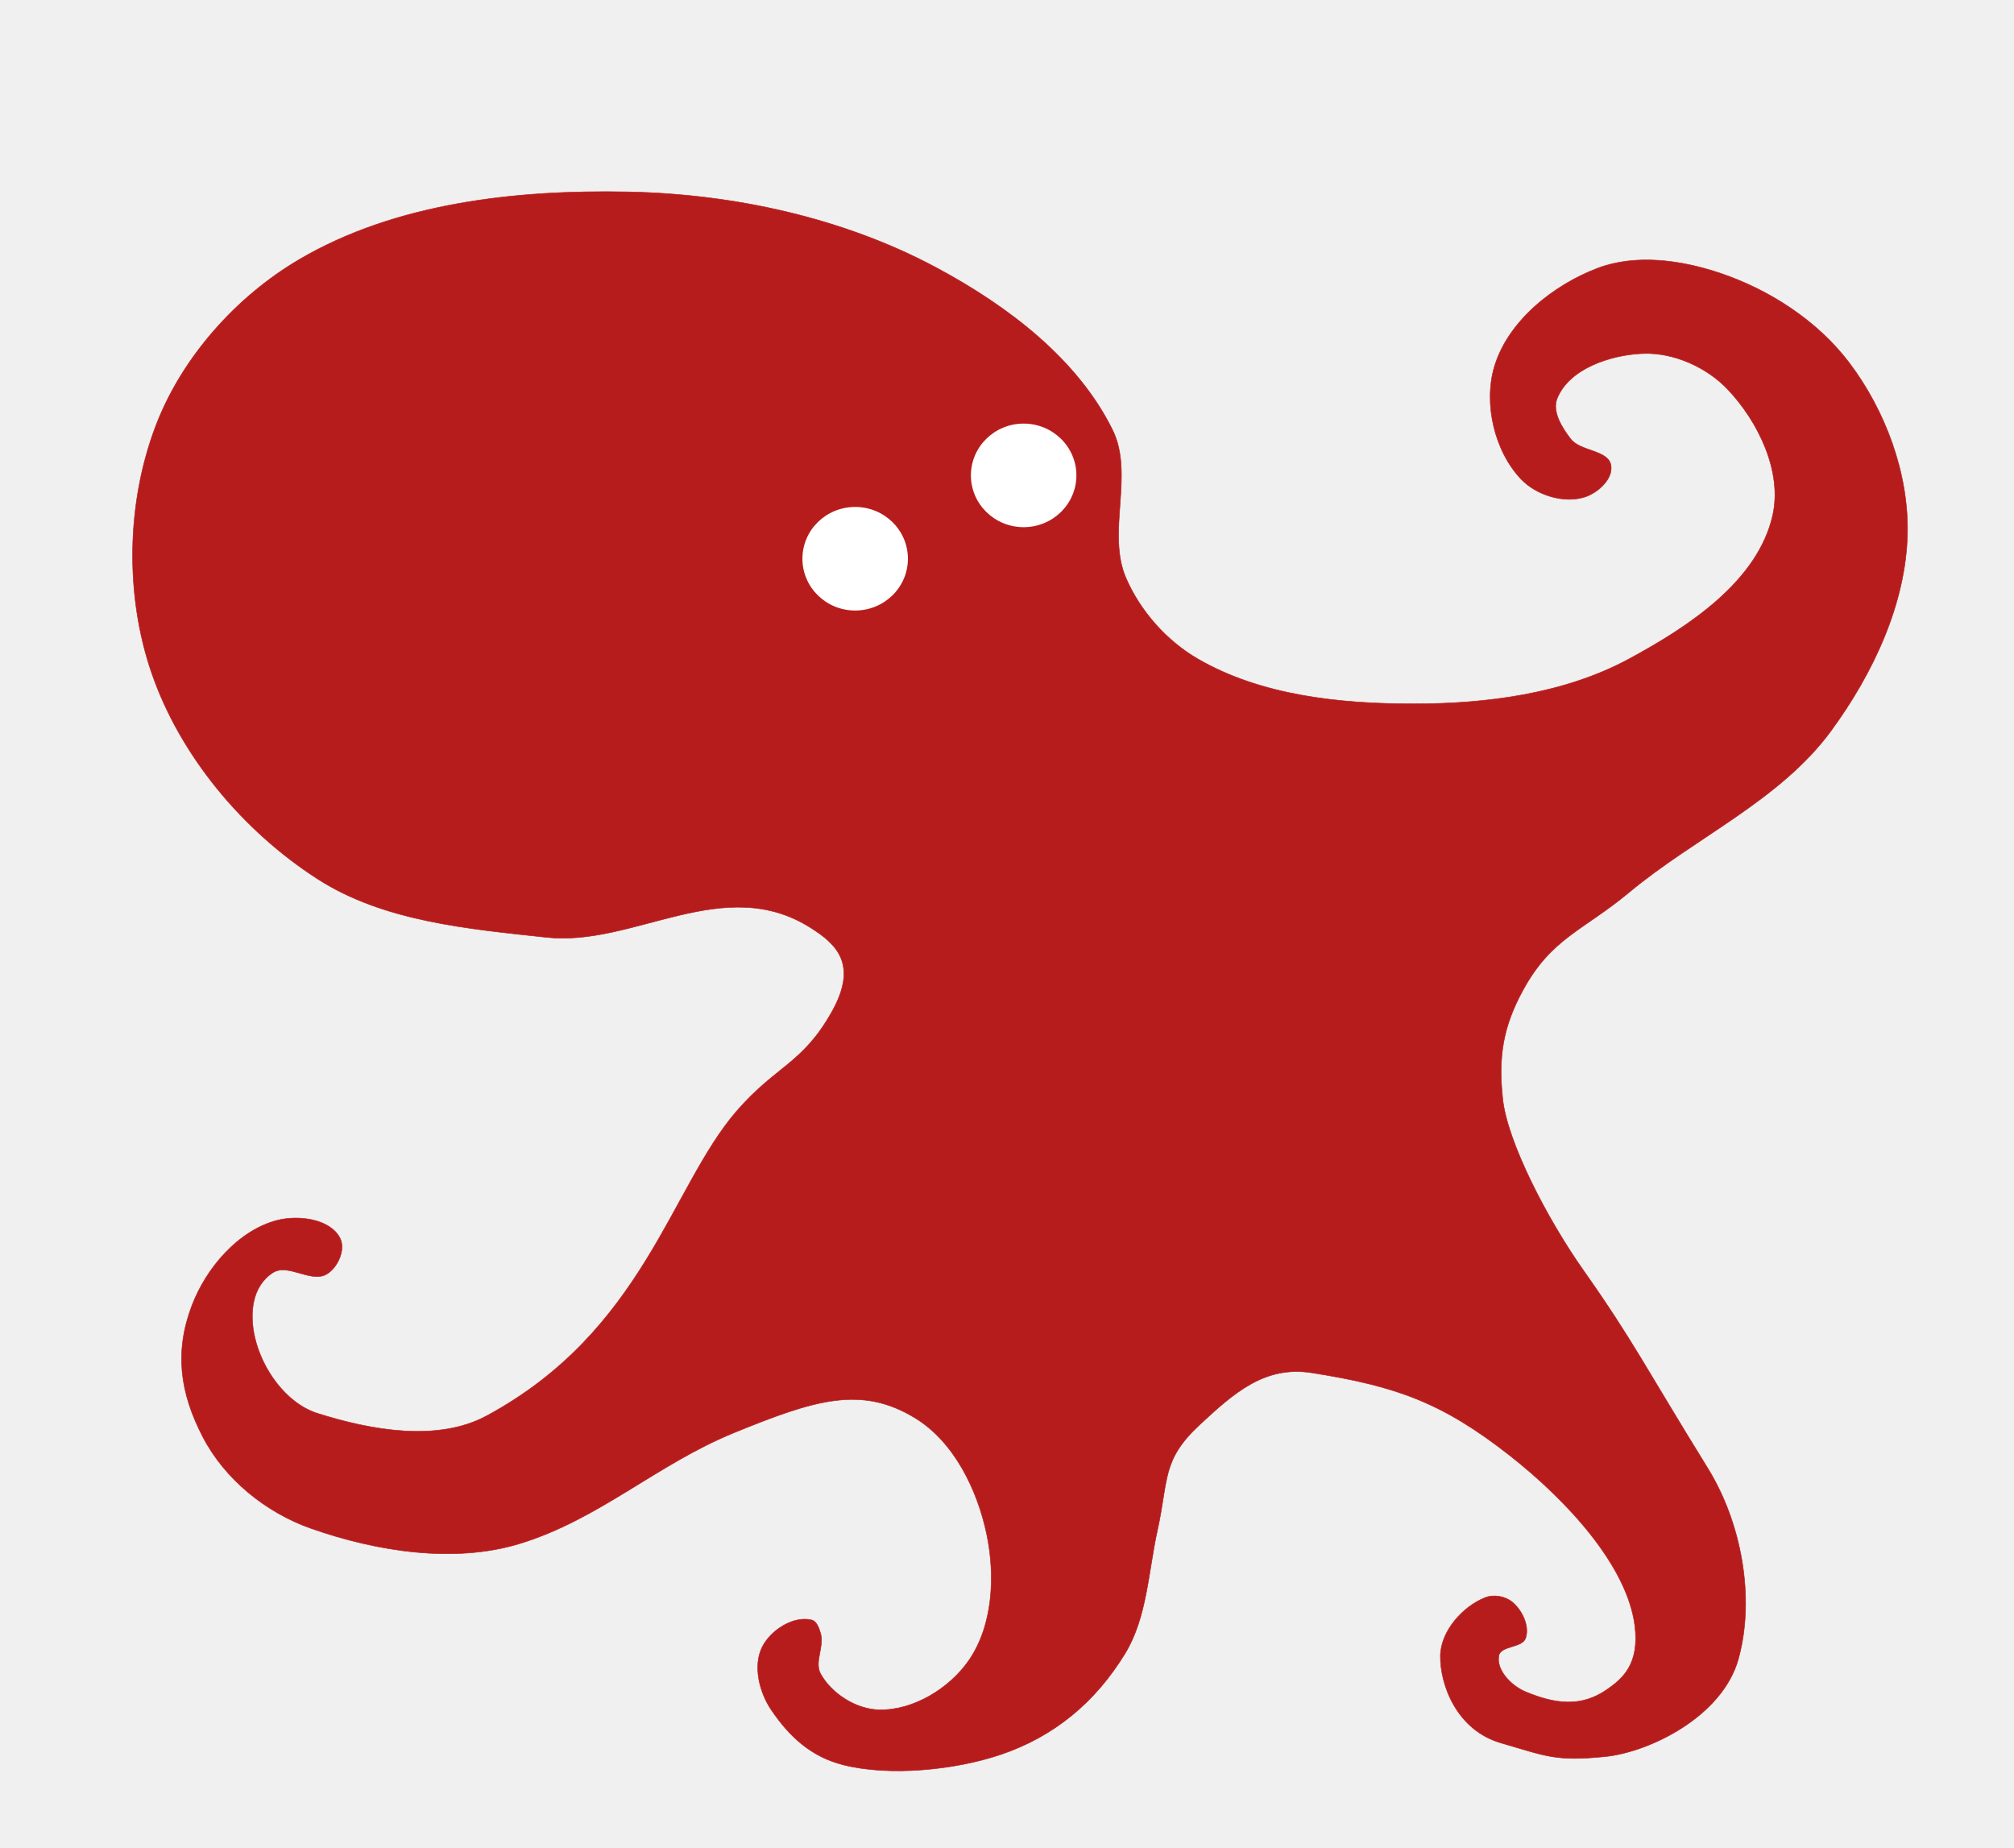
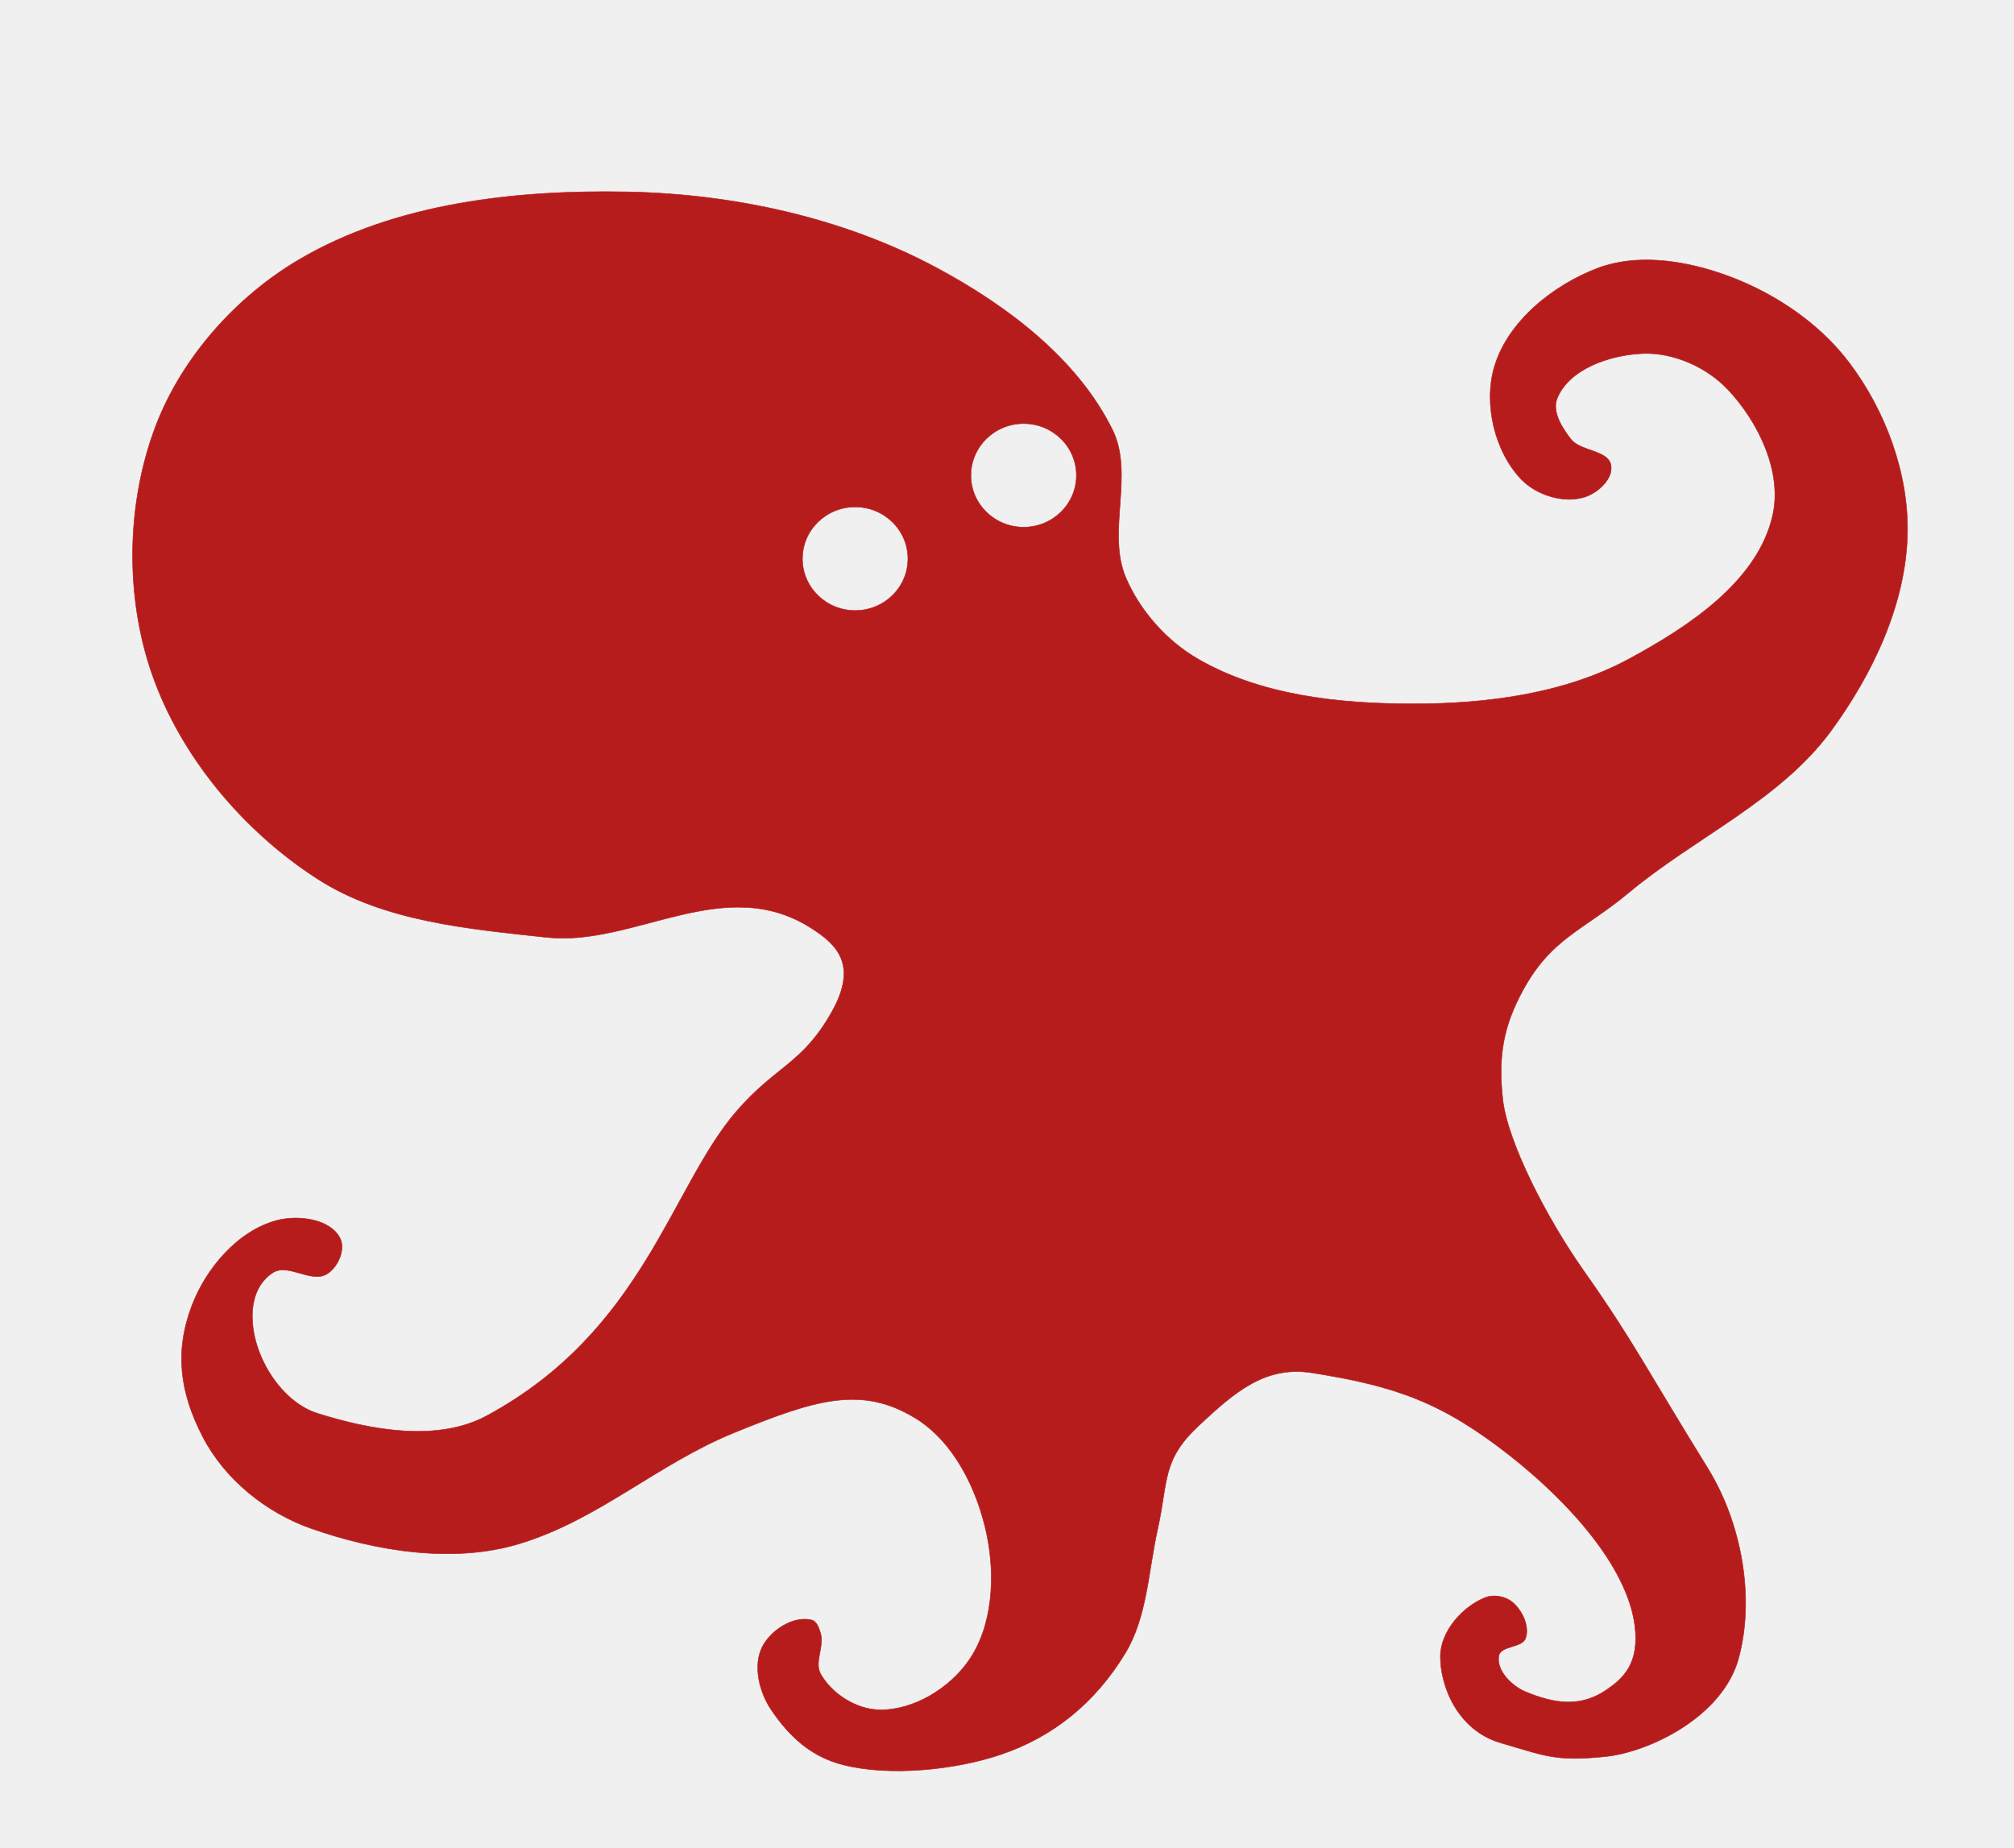
<svg xmlns="http://www.w3.org/2000/svg" version="1.1" id="svg1" width="3901.669" height="3579.755" viewBox="0 0 3901.669 3579.755">
  <g id="layer1" transform="translate(-45.90267,-1359.66)">
-     <path style="display:inline;fill:#B71C1C;stroke:#B71C1C" d="m 626.427,1861.881 c 186.459,-109.299 419.036,-134.71 635.128,-130.506 206.054,4.009 418.824,50.279 600.326,147.906 135.56,72.915 271.253,175.153 339.315,313.214 42.492,86.194 -12.086,198.927 26.101,287.113 27.754,64.093 78.76,121.614 139.206,156.607 123.061,71.242 275.423,87.004 417.618,87.004 142.195,0 292.518,-19.407 417.618,-87.004 115.466,-62.391 249.619,-150.365 278.412,-278.412 18.917,-84.126 -27.747,-180.971 -87.004,-243.611 -41.087,-43.433 -105.575,-72.172 -165.307,-69.603 -62.211,2.675 -142.079,29.23 -165.307,87.004 -10.264,25.527 9.401,56.439 26.101,78.303 19.041,24.93 74.017,21.127 78.303,52.202 3.654,26.487 -26.596,53.207 -52.202,60.903 -40.44,12.153 -92.592,-4.311 -121.805,-34.801 -51.584,-53.838 -73.24,-145.977 -52.202,-217.51 26.044,-88.554 113.822,-158.626 200.109,-191.408 73.249,-27.829 160.54,-15.977 234.91,8.7 96.966,32.175 190.618,92.573 252.311,174.008 70.335,92.841 115.38,214.161 113.105,330.614 -2.672,136.773 -67.05,272.471 -147.906,382.817 -98.784,134.81 -263.091,206.262 -391.517,313.214 -88.47,73.677 -150.086,87.934 -205.212,189.011 -39.276,72.014 -48.163,129.497 -39.451,211.061 8.868,83.029 85.862,232.081 156.753,332.559 96.04,136.123 122.131,191.465 240.322,382.525 65.789,106.35 91.931,251.282 59.736,369.012 -30.903,113.004 -173.687,181.619 -258.906,190.028 -95.416,9.415 -113.028,-0.754 -201.769,-26.644 -84.994,-24.797 -117.491,-112.076 -116.888,-168.487 0.508,-47.563 42.743,-95.684 87.004,-113.105 16.415,-6.461 38.581,-2.509 52.202,8.7 19.133,15.746 33.708,46.021 26.101,69.603 -6.42,19.903 -48.672,14.189 -52.202,34.801 -4.896,28.585 25.409,58.505 52.202,69.603 56.838,23.543 106.988,30.555 157.53,-4.52 29.854,-20.718 63.654,-49.224 53.757,-124.479 -14.997,-114.029 -128.263,-239.668 -243.285,-329.731 -130.014,-101.803 -219.141,-133.661 -382.261,-159.342 -91.046,-14.334 -150.443,38.403 -217.924,101.182 -73.216,68.115 -59.615,106.043 -81.25,203.676 -17.746,80.085 -19.983,168.934 -62.701,238.961 -57.411,94.114 -137.313,160.939 -241.812,196.058 -88.012,29.579 -214.032,42.377 -304.068,19.696 -61.742,-15.554 -104.019,-53.933 -139.651,-106.7 -22.953,-33.99 -35.784,-85.142 -17.401,-121.805 16.288,-32.484 60.422,-60.901 95.704,-52.202 10.153,2.503 14.371,16.093 17.401,26.101 7.564,24.981 -12.732,55.518 0,78.303 21.594,38.644 68.85,68.523 113.105,69.603 66.177,1.615 136.362,-41.254 174.008,-95.704 46.649,-67.472 51.49,-163.298 34.801,-243.611 -18.013,-86.685 -63.506,-180.294 -139.206,-226.21 -104.41,-63.33 -193.495,-35.348 -350.755,28.876 -148.931,60.822 -261.026,167.732 -414.878,214.735 -127.585,38.978 -277.997,14.837 -403.883,-29.321 -87.615,-30.734 -167.444,-95.243 -210.179,-177.673 -44.13,-85.12 -55.06,-164.475 -21.066,-254.126 27.629,-72.864 89.872,-145.76 165.307,-165.307 40.876,-10.592 102.8,-2.906 121.805,34.802 11.153,22.127 -4.64,57.217 -26.101,69.603 -30.558,17.636 -74.899,-22.085 -104.405,-2.74 -39.999,26.225 -45.332,77.889 -34.802,124.546 14.061,62.302 60.893,128.699 121.805,147.906 103.342,32.587 232.285,56.133 327.618,4.625 304.076,-164.292 356.452,-442.582 483.921,-590.037 76.29,-88.252 127.841,-91.194 184.843,-192.975 51.775,-92.447 7.244,-131.257 -39.34,-161.254 -169.376,-109.069 -343.111,35.83 -513.322,17.401 -151.749,-16.43 -315.339,-30.545 -443.719,-113.105 -144,-92.604 -266.5,-238.228 -321.914,-400.217 -51.636,-150.946 -48.337,-329.532 8.7,-478.521 50.722,-132.492 156.021,-250.17 278.412,-321.914 z" id="path1" />
-     <ellipse style="fill:#ffffff;stroke:none" id="path2" cx="1702.589" cy="2442.099" rx="102.188" ry="100.33" />
-     <ellipse style="fill:#ffffff;stroke:none" id="path2-8" cx="2028.993" cy="2280.624" rx="102.188" ry="100.33" />
+     <path style="display:inline;fill:#B71C1C;fill-rule:evenodd;stroke:#B71C1C" d="m 626.427,1861.881 c 186.459,-109.299 419.036,-134.71 635.128,-130.506 206.054,4.009 418.824,50.279 600.326,147.906 135.56,72.915 271.253,175.153 339.315,313.214 42.492,86.194 -12.086,198.927 26.101,287.113 27.754,64.093 78.76,121.614 139.206,156.607 123.061,71.242 275.423,87.004 417.618,87.004 142.195,0 292.518,-19.407 417.618,-87.004 115.466,-62.391 249.619,-150.365 278.412,-278.412 18.917,-84.126 -27.747,-180.971 -87.004,-243.611 -41.087,-43.433 -105.575,-72.172 -165.307,-69.603 -62.211,2.675 -142.079,29.23 -165.307,87.004 -10.264,25.527 9.401,56.439 26.101,78.303 19.041,24.93 74.017,21.127 78.303,52.202 3.654,26.487 -26.596,53.207 -52.202,60.903 -40.44,12.153 -92.592,-4.311 -121.805,-34.801 -51.584,-53.838 -73.24,-145.977 -52.202,-217.51 26.044,-88.554 113.822,-158.626 200.109,-191.408 73.249,-27.829 160.54,-15.977 234.91,8.7 96.966,32.175 190.618,92.573 252.311,174.008 70.335,92.841 115.38,214.161 113.105,330.614 -2.672,136.773 -67.05,272.471 -147.906,382.817 -98.784,134.81 -263.091,206.262 -391.517,313.214 -88.47,73.677 -150.086,87.934 -205.212,189.011 -39.276,72.014 -48.163,129.497 -39.451,211.061 8.868,83.029 85.862,232.081 156.753,332.559 96.04,136.123 122.131,191.465 240.322,382.525 65.789,106.35 91.931,251.282 59.736,369.012 -30.903,113.004 -173.687,181.619 -258.906,190.028 -95.416,9.415 -113.028,-0.754 -201.769,-26.644 -84.994,-24.797 -117.491,-112.076 -116.888,-168.487 0.508,-47.563 42.743,-95.684 87.004,-113.105 16.415,-6.461 38.581,-2.509 52.202,8.7 19.133,15.746 33.708,46.021 26.101,69.603 -6.42,19.903 -48.672,14.189 -52.202,34.801 -4.896,28.585 25.409,58.505 52.202,69.603 56.838,23.543 106.988,30.555 157.53,-4.52 29.854,-20.718 63.654,-49.224 53.757,-124.479 -14.997,-114.029 -128.263,-239.668 -243.285,-329.731 -130.014,-101.803 -219.141,-133.661 -382.261,-159.342 -91.046,-14.334 -150.443,38.403 -217.924,101.182 -73.216,68.115 -59.615,106.043 -81.25,203.676 -17.746,80.085 -19.983,168.934 -62.701,238.961 -57.411,94.114 -137.313,160.939 -241.812,196.058 -88.012,29.579 -214.032,42.377 -304.068,19.696 -61.742,-15.554 -104.019,-53.933 -139.651,-106.7 -22.953,-33.99 -35.784,-85.142 -17.401,-121.805 16.288,-32.484 60.422,-60.901 95.704,-52.202 10.153,2.503 14.371,16.093 17.401,26.101 7.564,24.981 -12.732,55.518 0,78.303 21.594,38.644 68.85,68.523 113.105,69.603 66.177,1.615 136.362,-41.254 174.008,-95.704 46.649,-67.472 51.49,-163.298 34.801,-243.611 -18.013,-86.685 -63.506,-180.294 -139.206,-226.21 -104.41,-63.33 -193.495,-35.348 -350.755,28.876 -148.931,60.822 -261.026,167.732 -414.878,214.735 -127.585,38.978 -277.997,14.837 -403.883,-29.321 -87.615,-30.734 -167.444,-95.243 -210.179,-177.673 -44.13,-85.12 -55.06,-164.475 -21.066,-254.126 27.629,-72.864 89.872,-145.76 165.307,-165.307 40.876,-10.592 102.8,-2.906 121.805,34.802 11.153,22.127 -4.64,57.217 -26.101,69.603 -30.558,17.636 -74.899,-22.085 -104.405,-2.74 -39.999,26.225 -45.332,77.889 -34.802,124.546 14.061,62.302 60.893,128.699 121.805,147.906 103.342,32.587 232.285,56.133 327.618,4.625 304.076,-164.292 356.452,-442.582 483.921,-590.037 76.29,-88.252 127.841,-91.194 184.843,-192.975 51.775,-92.447 7.244,-131.257 -39.34,-161.254 -169.376,-109.069 -343.111,35.83 -513.322,17.401 -151.749,-16.43 -315.339,-30.545 -443.719,-113.105 -144,-92.604 -266.5,-238.228 -321.914,-400.217 -51.636,-150.946 -48.337,-329.532 8.7,-478.521 50.722,-132.492 156.021,-250.17 278.412,-321.914 z M 1600.401,2442.099 a 102.188,100.33 0 1,0 204.376,0 a 102.188,100.33 0 1,0 -204.376,0 Z M 1926.805,2280.624 a 102.188,100.33 0 1,0 204.376,0 a 102.188,100.33 0 1,0 -204.376,0 Z" id="path1" />
  </g>
</svg>
